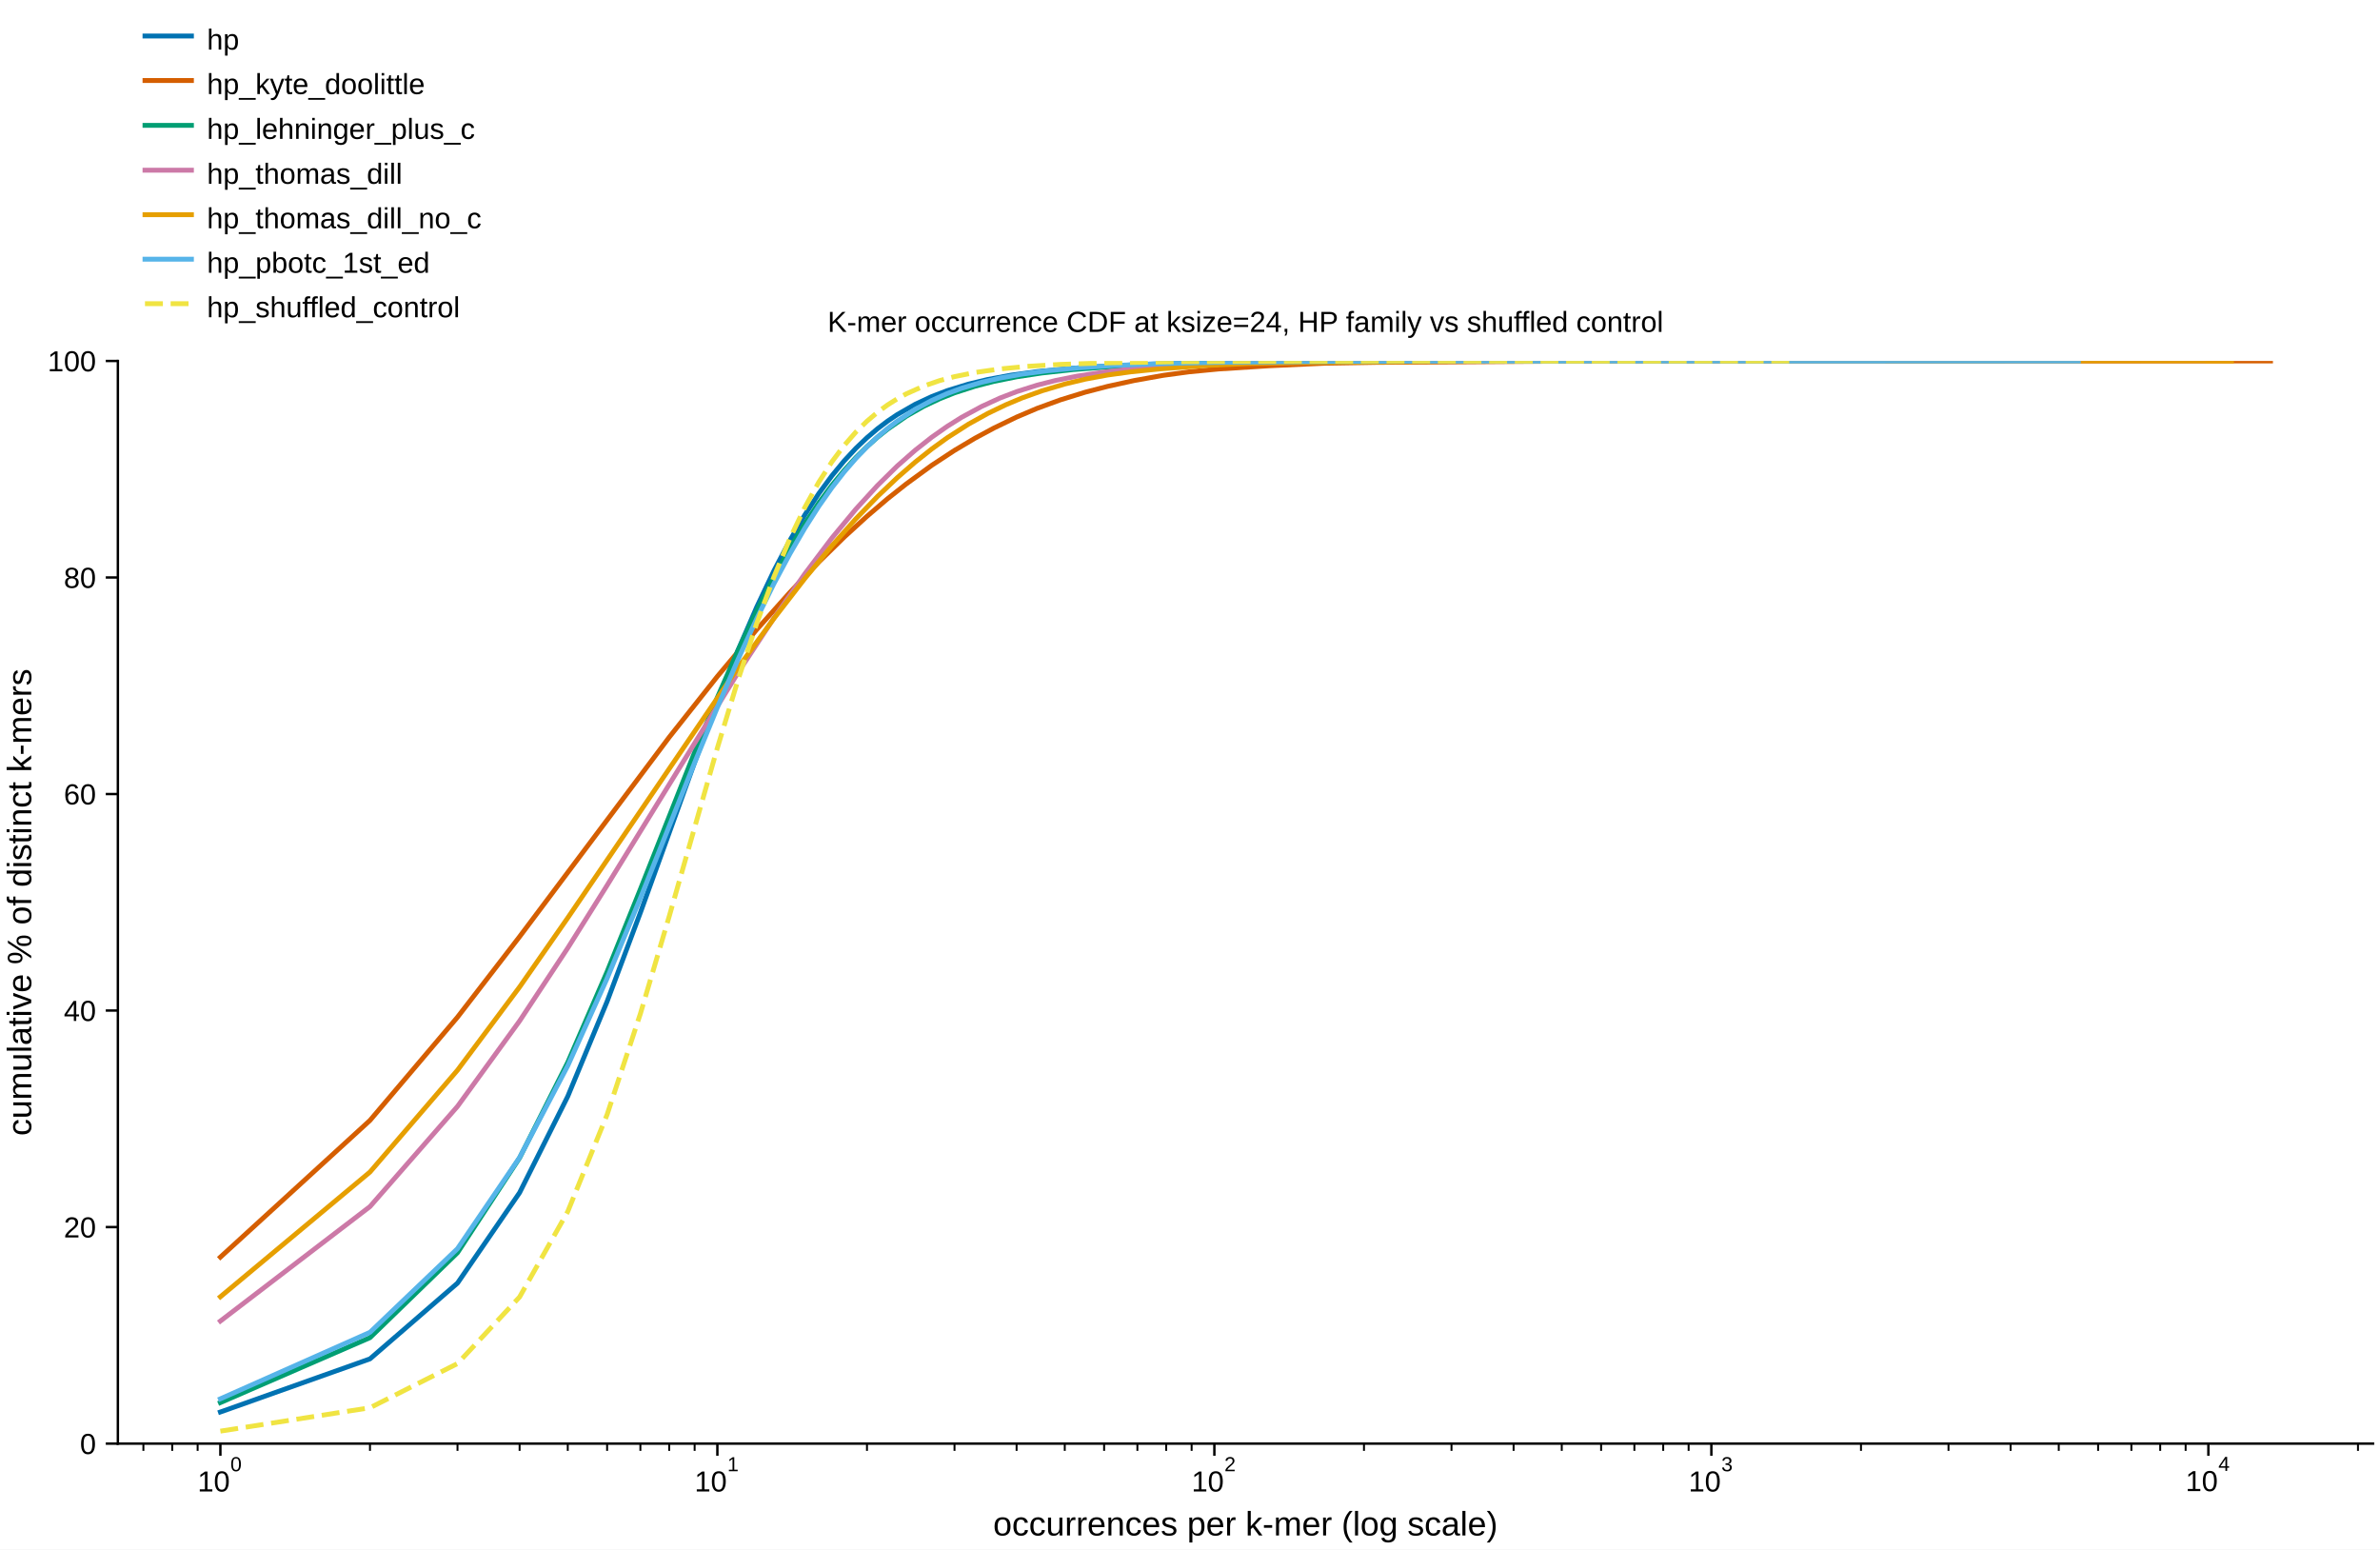
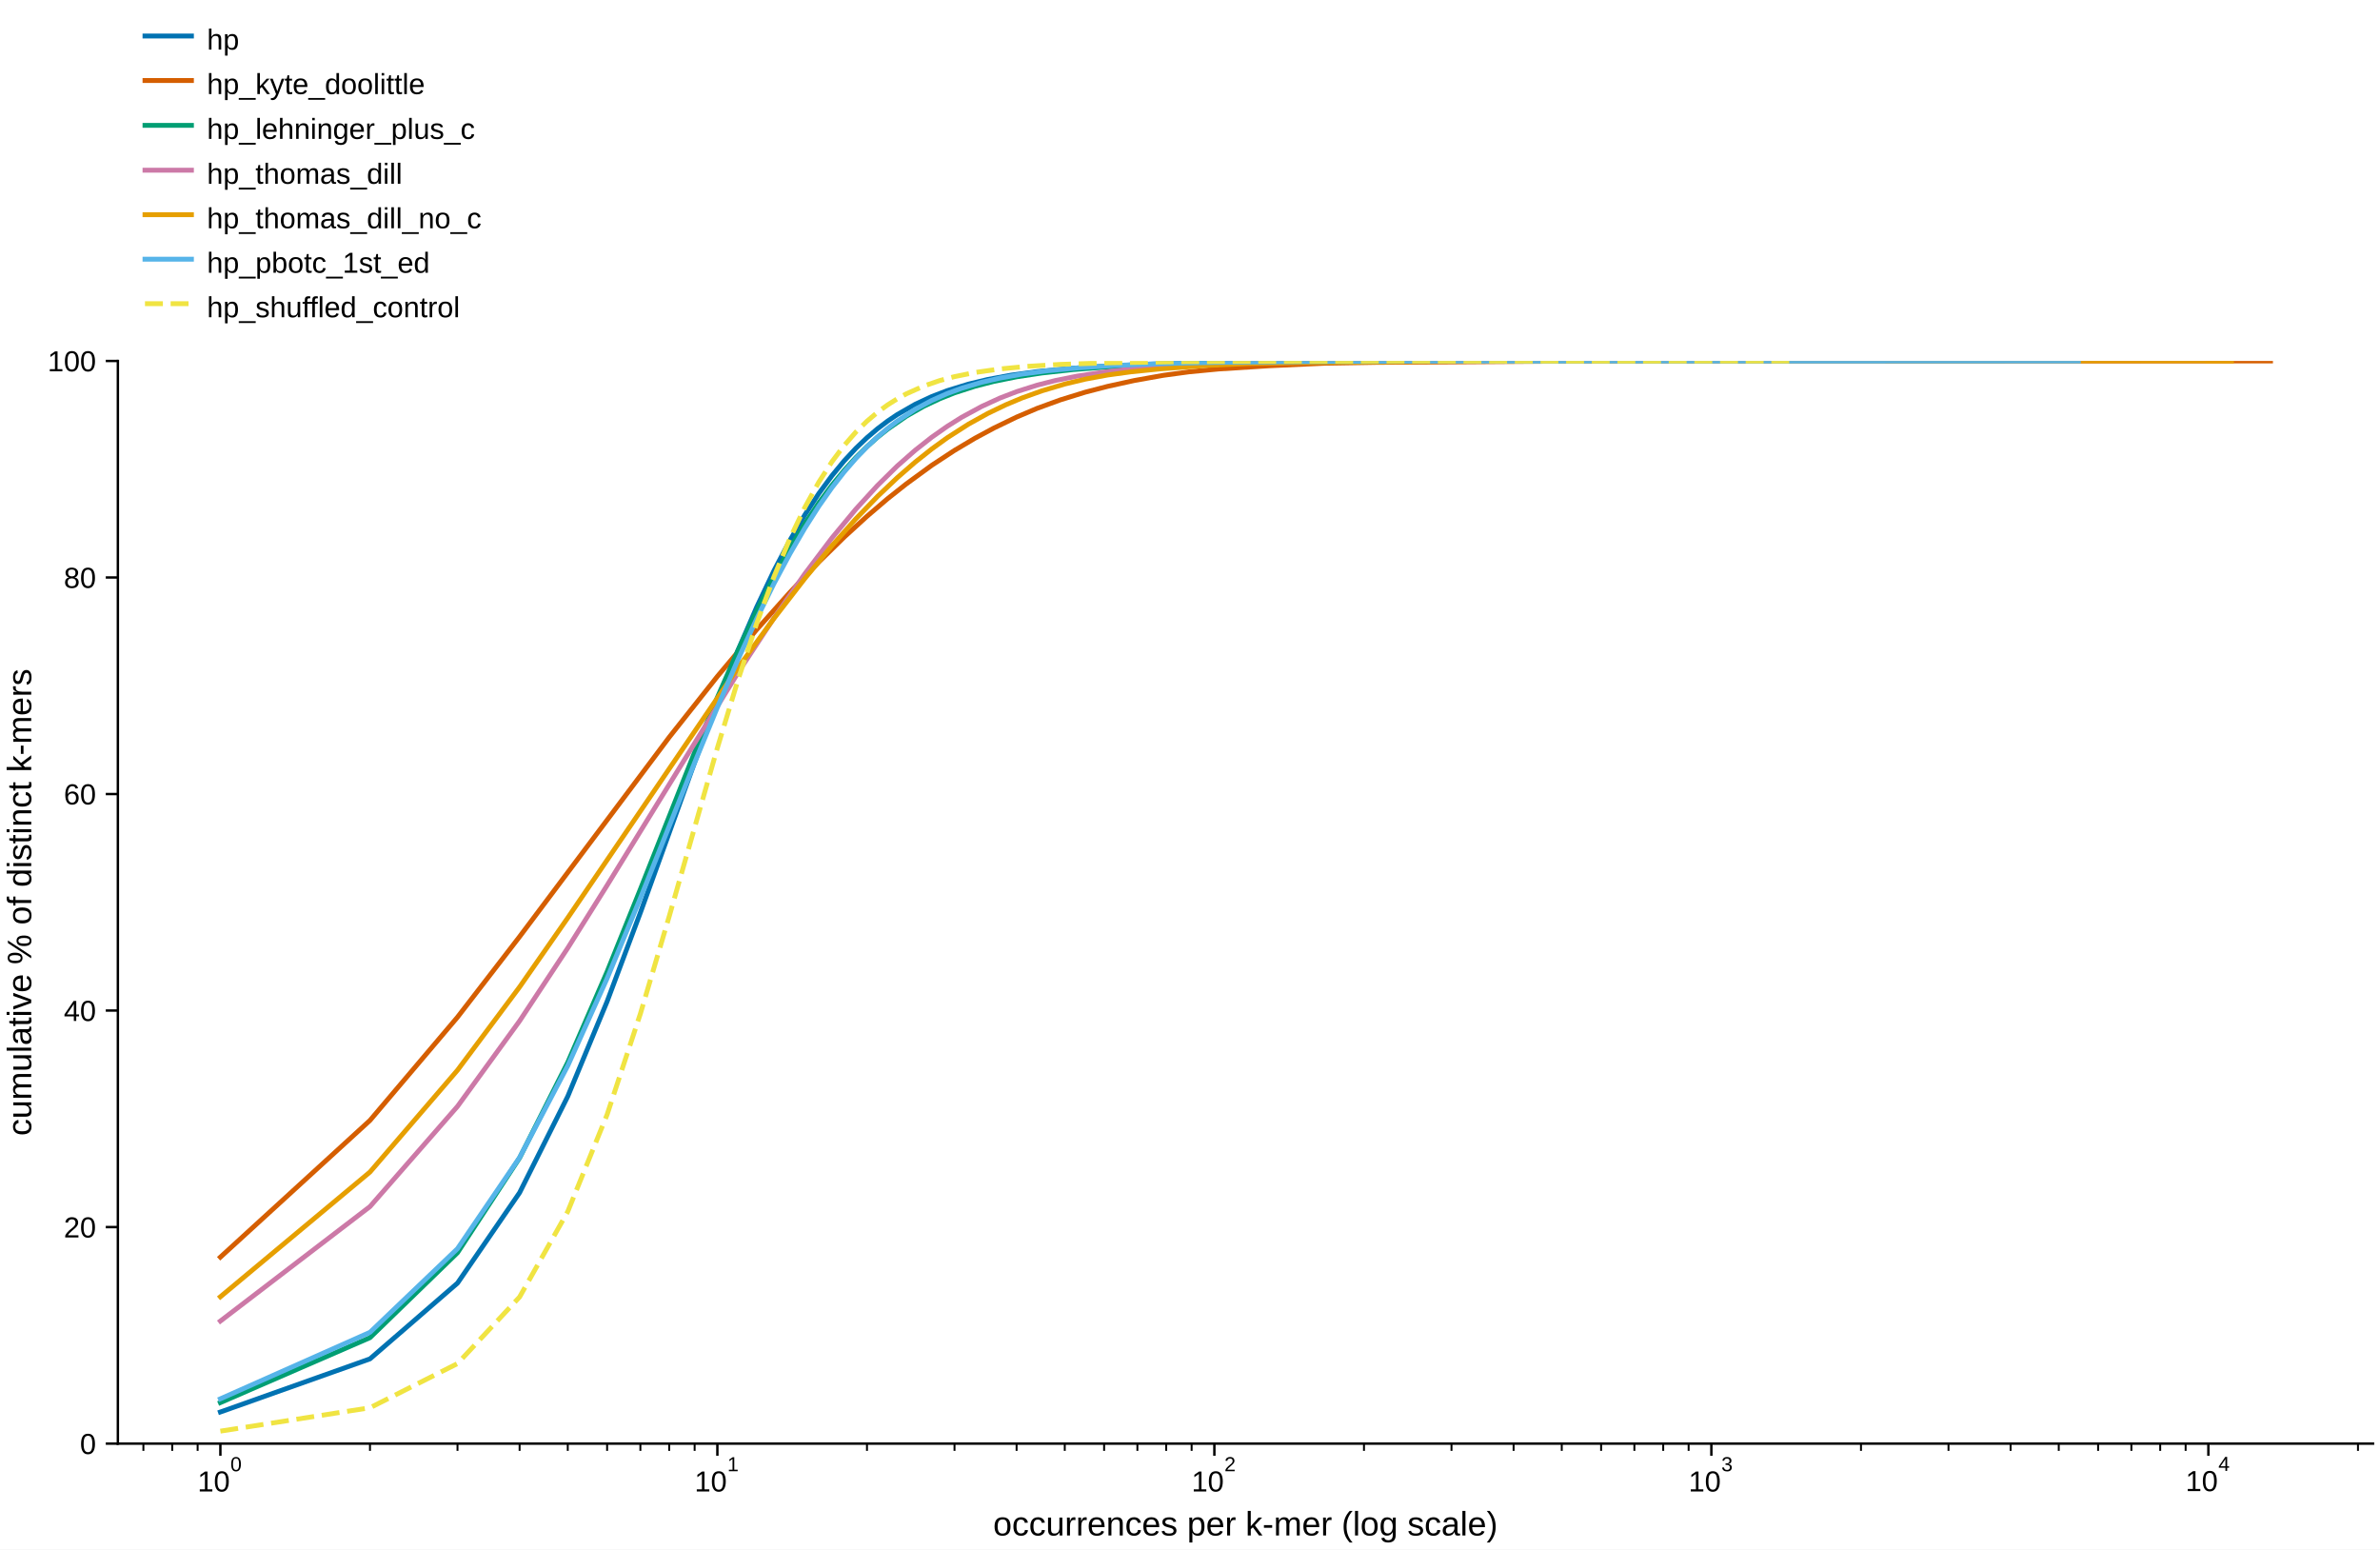
<svg xmlns="http://www.w3.org/2000/svg" xmlns:xlink="http://www.w3.org/1999/xlink" width="491.701pt" height="320.108pt" viewBox="0 0 491.701 320.108" version="1.1">
  <defs>
    <style type="text/css">*{stroke-linejoin: round; stroke-linecap: butt}</style>
  </defs>
  <g id="figure_1">
    <g id="patch_1">
      <path d="M 0 320.108  L 491.701 320.108  L 491.701 0  L 0 0  z " style="fill: #ffffff" />
    </g>
    <g id="axes_1">
      <g id="patch_2">
        <path d="M 24.351 298.219  L 490.261 298.219  L 490.261 74.565  L 24.351 74.565  z " style="fill: #ffffff" />
      </g>
      <g id="matplotlib.axis_1">
        <g id="xtick_1">
          <g id="line2d_1">
            <defs>
-               <path id="m478290d6e9" d="M 0 0  L 0 2.5  " style="stroke: #000000; stroke-width: 0.5" />
+               <path id="m3d2982c1c3" d="M 0 0  L 0 2.5  " style="stroke: #000000; stroke-width: 0.5" />
            </defs>
            <g>
-               <use xlink:href="#m478290d6e9" x="45.529" y="298.219" style="stroke: #000000; stroke-width: 0.5" />
+               <use xlink:href="#m3d2982c1c3" x="45.529" y="298.219" style="stroke: #000000; stroke-width: 0.5" />
            </g>
          </g>
          <g id="text_1">
            <g transform="translate(40.81913 308.9065)">
              <text>
                <tspan x="0" y="-0.8" style="font-size: 6px; font-family: 'Arial'">1</tspan>
                <tspan x="3.337" y="-0.8" style="font-size: 6px; font-family: 'Arial'">0</tspan>
                <tspan x="6.778" y="-4.981" style="font-size: 4.2px; font-family: 'Arial'">0</tspan>
              </text>
            </g>
          </g>
        </g>
        <g id="xtick_2">
          <g id="line2d_2">
            <g>
-               <use xlink:href="#m478290d6e9" x="148.208" y="298.219" style="stroke: #000000; stroke-width: 0.5" />
+               <use xlink:href="#m3d2982c1c3" x="148.208" y="298.219" style="stroke: #000000; stroke-width: 0.5" />
            </g>
          </g>
          <g id="text_2">
            <g transform="translate(143.4976 308.9065)">
              <text>
                <tspan x="0" y="-0.8" style="font-size: 6px; font-family: 'Arial'">1</tspan>
                <tspan x="3.337" y="-0.8" style="font-size: 6px; font-family: 'Arial'">0</tspan>
                <tspan x="6.778" y="-4.981" style="font-size: 4.2px; font-family: 'Arial'">1</tspan>
              </text>
            </g>
          </g>
        </g>
        <g id="xtick_3">
          <g id="line2d_3">
            <g>
-               <use xlink:href="#m478290d6e9" x="250.886" y="298.219" style="stroke: #000000; stroke-width: 0.5" />
+               <use xlink:href="#m3d2982c1c3" x="250.886" y="298.219" style="stroke: #000000; stroke-width: 0.5" />
            </g>
          </g>
          <g id="text_3">
            <g transform="translate(246.176 308.9065)">
              <text>
                <tspan x="0" y="-0.8" style="font-size: 6px; font-family: 'Arial'">1</tspan>
                <tspan x="3.337" y="-0.8" style="font-size: 6px; font-family: 'Arial'">0</tspan>
                <tspan x="6.778" y="-4.981" style="font-size: 4.2px; font-family: 'Arial'">2</tspan>
              </text>
            </g>
          </g>
        </g>
        <g id="xtick_4">
          <g id="line2d_4">
            <g>
-               <use xlink:href="#m478290d6e9" x="353.564" y="298.219" style="stroke: #000000; stroke-width: 0.5" />
+               <use xlink:href="#m3d2982c1c3" x="353.564" y="298.219" style="stroke: #000000; stroke-width: 0.5" />
            </g>
          </g>
          <g id="text_4">
            <g transform="translate(348.8545 308.9065)">
              <text>
                <tspan x="0" y="-0.8" style="font-size: 6px; font-family: 'Arial'">1</tspan>
                <tspan x="3.337" y="-0.8" style="font-size: 6px; font-family: 'Arial'">0</tspan>
                <tspan x="6.778" y="-4.981" style="font-size: 4.2px; font-family: 'Arial'">3</tspan>
              </text>
            </g>
          </g>
        </g>
        <g id="xtick_5">
          <g id="line2d_5">
            <g>
-               <use xlink:href="#m478290d6e9" x="456.243" y="298.219" style="stroke: #000000; stroke-width: 0.5" />
+               <use xlink:href="#m3d2982c1c3" x="456.243" y="298.219" style="stroke: #000000; stroke-width: 0.5" />
            </g>
          </g>
          <g id="text_5">
            <g transform="translate(451.5329 308.8465)">
              <text>
                <tspan x="0" y="-0.811" style="font-size: 6px; font-family: 'Arial'">1</tspan>
                <tspan x="3.337" y="-0.811" style="font-size: 6px; font-family: 'Arial'">0</tspan>
                <tspan x="6.778" y="-4.992" style="font-size: 4.2px; font-family: 'Arial'">4</tspan>
              </text>
            </g>
          </g>
        </g>
        <g id="xtick_6">
          <g id="line2d_6">
            <defs>
-               <path id="mdb453a680e" d="M 0 0  L 0 1.5  " style="stroke: #000000; stroke-width: 0.4" />
+               <path id="m1704b4cd3f" d="M 0 0  L 0 1.5  " style="stroke: #000000; stroke-width: 0.4" />
            </defs>
            <g>
-               <use xlink:href="#mdb453a680e" x="29.624" y="298.219" style="stroke: #000000; stroke-width: 0.4" />
+               <use xlink:href="#m1704b4cd3f" x="29.624" y="298.219" style="stroke: #000000; stroke-width: 0.4" />
            </g>
          </g>
        </g>
        <g id="xtick_7">
          <g id="line2d_7">
            <g>
-               <use xlink:href="#mdb453a680e" x="35.579" y="298.219" style="stroke: #000000; stroke-width: 0.4" />
+               <use xlink:href="#m1704b4cd3f" x="35.579" y="298.219" style="stroke: #000000; stroke-width: 0.4" />
            </g>
          </g>
        </g>
        <g id="xtick_8">
          <g id="line2d_8">
            <g>
-               <use xlink:href="#mdb453a680e" x="40.831" y="298.219" style="stroke: #000000; stroke-width: 0.4" />
+               <use xlink:href="#m1704b4cd3f" x="40.831" y="298.219" style="stroke: #000000; stroke-width: 0.4" />
            </g>
          </g>
        </g>
        <g id="xtick_9">
          <g id="line2d_9">
            <g>
-               <use xlink:href="#mdb453a680e" x="76.438" y="298.219" style="stroke: #000000; stroke-width: 0.4" />
+               <use xlink:href="#m1704b4cd3f" x="76.438" y="298.219" style="stroke: #000000; stroke-width: 0.4" />
            </g>
          </g>
        </g>
        <g id="xtick_10">
          <g id="line2d_10">
            <g>
-               <use xlink:href="#mdb453a680e" x="94.519" y="298.219" style="stroke: #000000; stroke-width: 0.4" />
+               <use xlink:href="#m1704b4cd3f" x="94.519" y="298.219" style="stroke: #000000; stroke-width: 0.4" />
            </g>
          </g>
        </g>
        <g id="xtick_11">
          <g id="line2d_11">
            <g>
-               <use xlink:href="#mdb453a680e" x="107.348" y="298.219" style="stroke: #000000; stroke-width: 0.4" />
+               <use xlink:href="#m1704b4cd3f" x="107.348" y="298.219" style="stroke: #000000; stroke-width: 0.4" />
            </g>
          </g>
        </g>
        <g id="xtick_12">
          <g id="line2d_12">
            <g>
-               <use xlink:href="#mdb453a680e" x="117.298" y="298.219" style="stroke: #000000; stroke-width: 0.4" />
+               <use xlink:href="#m1704b4cd3f" x="117.298" y="298.219" style="stroke: #000000; stroke-width: 0.4" />
            </g>
          </g>
        </g>
        <g id="xtick_13">
          <g id="line2d_13">
            <g>
-               <use xlink:href="#mdb453a680e" x="125.428" y="298.219" style="stroke: #000000; stroke-width: 0.4" />
+               <use xlink:href="#m1704b4cd3f" x="125.428" y="298.219" style="stroke: #000000; stroke-width: 0.4" />
            </g>
          </g>
        </g>
        <g id="xtick_14">
          <g id="line2d_14">
            <g>
-               <use xlink:href="#mdb453a680e" x="132.302" y="298.219" style="stroke: #000000; stroke-width: 0.4" />
+               <use xlink:href="#m1704b4cd3f" x="132.302" y="298.219" style="stroke: #000000; stroke-width: 0.4" />
            </g>
          </g>
        </g>
        <g id="xtick_15">
          <g id="line2d_15">
            <g>
-               <use xlink:href="#mdb453a680e" x="138.257" y="298.219" style="stroke: #000000; stroke-width: 0.4" />
+               <use xlink:href="#m1704b4cd3f" x="138.257" y="298.219" style="stroke: #000000; stroke-width: 0.4" />
            </g>
          </g>
        </g>
        <g id="xtick_16">
          <g id="line2d_16">
            <g>
-               <use xlink:href="#mdb453a680e" x="143.509" y="298.219" style="stroke: #000000; stroke-width: 0.4" />
+               <use xlink:href="#m1704b4cd3f" x="143.509" y="298.219" style="stroke: #000000; stroke-width: 0.4" />
            </g>
          </g>
        </g>
        <g id="xtick_17">
          <g id="line2d_17">
            <g>
-               <use xlink:href="#mdb453a680e" x="179.117" y="298.219" style="stroke: #000000; stroke-width: 0.4" />
+               <use xlink:href="#m1704b4cd3f" x="179.117" y="298.219" style="stroke: #000000; stroke-width: 0.4" />
            </g>
          </g>
        </g>
        <g id="xtick_18">
          <g id="line2d_18">
            <g>
-               <use xlink:href="#mdb453a680e" x="197.198" y="298.219" style="stroke: #000000; stroke-width: 0.4" />
+               <use xlink:href="#m1704b4cd3f" x="197.198" y="298.219" style="stroke: #000000; stroke-width: 0.4" />
            </g>
          </g>
        </g>
        <g id="xtick_19">
          <g id="line2d_19">
            <g>
-               <use xlink:href="#mdb453a680e" x="210.026" y="298.219" style="stroke: #000000; stroke-width: 0.4" />
+               <use xlink:href="#m1704b4cd3f" x="210.026" y="298.219" style="stroke: #000000; stroke-width: 0.4" />
            </g>
          </g>
        </g>
        <g id="xtick_20">
          <g id="line2d_20">
            <g>
-               <use xlink:href="#mdb453a680e" x="219.977" y="298.219" style="stroke: #000000; stroke-width: 0.4" />
+               <use xlink:href="#m1704b4cd3f" x="219.977" y="298.219" style="stroke: #000000; stroke-width: 0.4" />
            </g>
          </g>
        </g>
        <g id="xtick_21">
          <g id="line2d_21">
            <g>
-               <use xlink:href="#mdb453a680e" x="228.107" y="298.219" style="stroke: #000000; stroke-width: 0.4" />
+               <use xlink:href="#m1704b4cd3f" x="228.107" y="298.219" style="stroke: #000000; stroke-width: 0.4" />
            </g>
          </g>
        </g>
        <g id="xtick_22">
          <g id="line2d_22">
            <g>
-               <use xlink:href="#mdb453a680e" x="234.981" y="298.219" style="stroke: #000000; stroke-width: 0.4" />
+               <use xlink:href="#m1704b4cd3f" x="234.981" y="298.219" style="stroke: #000000; stroke-width: 0.4" />
            </g>
          </g>
        </g>
        <g id="xtick_23">
          <g id="line2d_23">
            <g>
-               <use xlink:href="#mdb453a680e" x="240.935" y="298.219" style="stroke: #000000; stroke-width: 0.4" />
+               <use xlink:href="#m1704b4cd3f" x="240.935" y="298.219" style="stroke: #000000; stroke-width: 0.4" />
            </g>
          </g>
        </g>
        <g id="xtick_24">
          <g id="line2d_24">
            <g>
-               <use xlink:href="#mdb453a680e" x="246.188" y="298.219" style="stroke: #000000; stroke-width: 0.4" />
+               <use xlink:href="#m1704b4cd3f" x="246.188" y="298.219" style="stroke: #000000; stroke-width: 0.4" />
            </g>
          </g>
        </g>
        <g id="xtick_25">
          <g id="line2d_25">
            <g>
-               <use xlink:href="#mdb453a680e" x="281.795" y="298.219" style="stroke: #000000; stroke-width: 0.4" />
+               <use xlink:href="#m1704b4cd3f" x="281.795" y="298.219" style="stroke: #000000; stroke-width: 0.4" />
            </g>
          </g>
        </g>
        <g id="xtick_26">
          <g id="line2d_26">
            <g>
-               <use xlink:href="#mdb453a680e" x="299.876" y="298.219" style="stroke: #000000; stroke-width: 0.4" />
+               <use xlink:href="#m1704b4cd3f" x="299.876" y="298.219" style="stroke: #000000; stroke-width: 0.4" />
            </g>
          </g>
        </g>
        <g id="xtick_27">
          <g id="line2d_27">
            <g>
-               <use xlink:href="#mdb453a680e" x="312.705" y="298.219" style="stroke: #000000; stroke-width: 0.4" />
+               <use xlink:href="#m1704b4cd3f" x="312.705" y="298.219" style="stroke: #000000; stroke-width: 0.4" />
            </g>
          </g>
        </g>
        <g id="xtick_28">
          <g id="line2d_28">
            <g>
-               <use xlink:href="#mdb453a680e" x="322.655" y="298.219" style="stroke: #000000; stroke-width: 0.4" />
+               <use xlink:href="#m1704b4cd3f" x="322.655" y="298.219" style="stroke: #000000; stroke-width: 0.4" />
            </g>
          </g>
        </g>
        <g id="xtick_29">
          <g id="line2d_29">
            <g>
-               <use xlink:href="#mdb453a680e" x="330.785" y="298.219" style="stroke: #000000; stroke-width: 0.4" />
+               <use xlink:href="#m1704b4cd3f" x="330.785" y="298.219" style="stroke: #000000; stroke-width: 0.4" />
            </g>
          </g>
        </g>
        <g id="xtick_30">
          <g id="line2d_30">
            <g>
-               <use xlink:href="#mdb453a680e" x="337.659" y="298.219" style="stroke: #000000; stroke-width: 0.4" />
+               <use xlink:href="#m1704b4cd3f" x="337.659" y="298.219" style="stroke: #000000; stroke-width: 0.4" />
            </g>
          </g>
        </g>
        <g id="xtick_31">
          <g id="line2d_31">
            <g>
-               <use xlink:href="#mdb453a680e" x="343.614" y="298.219" style="stroke: #000000; stroke-width: 0.4" />
+               <use xlink:href="#m1704b4cd3f" x="343.614" y="298.219" style="stroke: #000000; stroke-width: 0.4" />
            </g>
          </g>
        </g>
        <g id="xtick_32">
          <g id="line2d_32">
            <g>
-               <use xlink:href="#mdb453a680e" x="348.866" y="298.219" style="stroke: #000000; stroke-width: 0.4" />
+               <use xlink:href="#m1704b4cd3f" x="348.866" y="298.219" style="stroke: #000000; stroke-width: 0.4" />
            </g>
          </g>
        </g>
        <g id="xtick_33">
          <g id="line2d_33">
            <g>
-               <use xlink:href="#mdb453a680e" x="384.474" y="298.219" style="stroke: #000000; stroke-width: 0.4" />
+               <use xlink:href="#m1704b4cd3f" x="384.474" y="298.219" style="stroke: #000000; stroke-width: 0.4" />
            </g>
          </g>
        </g>
        <g id="xtick_34">
          <g id="line2d_34">
            <g>
-               <use xlink:href="#mdb453a680e" x="402.555" y="298.219" style="stroke: #000000; stroke-width: 0.4" />
+               <use xlink:href="#m1704b4cd3f" x="402.555" y="298.219" style="stroke: #000000; stroke-width: 0.4" />
            </g>
          </g>
        </g>
        <g id="xtick_35">
          <g id="line2d_35">
            <g>
-               <use xlink:href="#mdb453a680e" x="415.383" y="298.219" style="stroke: #000000; stroke-width: 0.4" />
+               <use xlink:href="#m1704b4cd3f" x="415.383" y="298.219" style="stroke: #000000; stroke-width: 0.4" />
            </g>
          </g>
        </g>
        <g id="xtick_36">
          <g id="line2d_36">
            <g>
-               <use xlink:href="#mdb453a680e" x="425.334" y="298.219" style="stroke: #000000; stroke-width: 0.4" />
+               <use xlink:href="#m1704b4cd3f" x="425.334" y="298.219" style="stroke: #000000; stroke-width: 0.4" />
            </g>
          </g>
        </g>
        <g id="xtick_37">
          <g id="line2d_37">
            <g>
-               <use xlink:href="#mdb453a680e" x="433.464" y="298.219" style="stroke: #000000; stroke-width: 0.4" />
+               <use xlink:href="#m1704b4cd3f" x="433.464" y="298.219" style="stroke: #000000; stroke-width: 0.4" />
            </g>
          </g>
        </g>
        <g id="xtick_38">
          <g id="line2d_38">
            <g>
-               <use xlink:href="#mdb453a680e" x="440.338" y="298.219" style="stroke: #000000; stroke-width: 0.4" />
+               <use xlink:href="#m1704b4cd3f" x="440.338" y="298.219" style="stroke: #000000; stroke-width: 0.4" />
            </g>
          </g>
        </g>
        <g id="xtick_39">
          <g id="line2d_39">
            <g>
-               <use xlink:href="#mdb453a680e" x="446.292" y="298.219" style="stroke: #000000; stroke-width: 0.4" />
+               <use xlink:href="#m1704b4cd3f" x="446.292" y="298.219" style="stroke: #000000; stroke-width: 0.4" />
            </g>
          </g>
        </g>
        <g id="xtick_40">
          <g id="line2d_40">
            <g>
-               <use xlink:href="#mdb453a680e" x="451.545" y="298.219" style="stroke: #000000; stroke-width: 0.4" />
+               <use xlink:href="#m1704b4cd3f" x="451.545" y="298.219" style="stroke: #000000; stroke-width: 0.4" />
            </g>
          </g>
        </g>
        <g id="xtick_41">
          <g id="line2d_41">
            <g>
-               <use xlink:href="#mdb453a680e" x="487.152" y="298.219" style="stroke: #000000; stroke-width: 0.4" />
+               <use xlink:href="#m1704b4cd3f" x="487.152" y="298.219" style="stroke: #000000; stroke-width: 0.4" />
            </g>
          </g>
        </g>
        <g id="text_6">
          <text style="font-size: 7px; font-family: 'Arial'; text-anchor: middle" x="257.306" y="317.195" transform="rotate(-0 257.3064 317.1948)">occurrences per k-mer (log scale)</text>
        </g>
      </g>
      <g id="matplotlib.axis_2">
        <g id="ytick_1">
          <g id="line2d_42">
            <defs>
-               <path id="m9b6f18ae95" d="M 0 0  L -2.5 0  " style="stroke: #000000; stroke-width: 0.5" />
+               <path id="m26468f42a7" d="M 0 0  L -2.5 0  " style="stroke: #000000; stroke-width: 0.5" />
            </defs>
            <g>
-               <use xlink:href="#m9b6f18ae95" x="24.351" y="298.219" style="stroke: #000000; stroke-width: 0.5" />
+               <use xlink:href="#m26468f42a7" x="24.351" y="298.219" style="stroke: #000000; stroke-width: 0.5" />
            </g>
          </g>
          <g id="text_7">
            <text style="font-size: 6px; font-family: 'Arial'; text-anchor: end" x="19.851" y="300.366" transform="rotate(-0 19.85141 300.3664)">0</text>
          </g>
        </g>
        <g id="ytick_2">
          <g id="line2d_43">
            <g>
-               <use xlink:href="#m9b6f18ae95" x="24.351" y="253.488" style="stroke: #000000; stroke-width: 0.5" />
+               <use xlink:href="#m26468f42a7" x="24.351" y="253.488" style="stroke: #000000; stroke-width: 0.5" />
            </g>
          </g>
          <g id="text_8">
            <text style="font-size: 6px; font-family: 'Arial'; text-anchor: end" x="19.851" y="255.636" transform="rotate(-0 19.85141 255.6355)">20</text>
          </g>
        </g>
        <g id="ytick_3">
          <g id="line2d_44">
            <g>
-               <use xlink:href="#m9b6f18ae95" x="24.351" y="208.757" style="stroke: #000000; stroke-width: 0.5" />
+               <use xlink:href="#m26468f42a7" x="24.351" y="208.757" style="stroke: #000000; stroke-width: 0.5" />
            </g>
          </g>
          <g id="text_9">
            <text style="font-size: 6px; font-family: 'Arial'; text-anchor: end" x="19.851" y="210.905" transform="rotate(-0 19.85141 210.9046)">40</text>
          </g>
        </g>
        <g id="ytick_4">
          <g id="line2d_45">
            <g>
-               <use xlink:href="#m9b6f18ae95" x="24.351" y="164.026" style="stroke: #000000; stroke-width: 0.5" />
+               <use xlink:href="#m26468f42a7" x="24.351" y="164.026" style="stroke: #000000; stroke-width: 0.5" />
            </g>
          </g>
          <g id="text_10">
            <text style="font-size: 6px; font-family: 'Arial'; text-anchor: end" x="19.851" y="166.174" transform="rotate(-0 19.85141 166.1738)">60</text>
          </g>
        </g>
        <g id="ytick_5">
          <g id="line2d_46">
            <g>
-               <use xlink:href="#m9b6f18ae95" x="24.351" y="119.296" style="stroke: #000000; stroke-width: 0.5" />
+               <use xlink:href="#m26468f42a7" x="24.351" y="119.296" style="stroke: #000000; stroke-width: 0.5" />
            </g>
          </g>
          <g id="text_11">
            <text style="font-size: 6px; font-family: 'Arial'; text-anchor: end" x="19.851" y="121.443" transform="rotate(-0 19.85141 121.4429)">80</text>
          </g>
        </g>
        <g id="ytick_6">
          <g id="line2d_47">
            <g>
-               <use xlink:href="#m9b6f18ae95" x="24.351" y="74.565" style="stroke: #000000; stroke-width: 0.5" />
+               <use xlink:href="#m26468f42a7" x="24.351" y="74.565" style="stroke: #000000; stroke-width: 0.5" />
            </g>
          </g>
          <g id="text_12">
            <text style="font-size: 6px; font-family: 'Arial'; text-anchor: end" x="19.851" y="76.712" transform="rotate(-0 19.85141 76.71201)">100</text>
          </g>
        </g>
        <g id="text_13">
          <text style="font-size: 7px; font-family: 'Arial'; text-anchor: middle" x="6.45" y="186.392" transform="rotate(-90 6.450469 186.3919)">cumulative % of distinct k-mers</text>
        </g>
      </g>
      <g id="line2d_48">
-         <path d="M 45.529 291.688  L 76.438 280.711  L 94.519 265.062  L 107.348 246.375  L 117.298 226.486  L 125.428 206.878  L 132.302 188.524  L 143.509 157.483  L 148.208 144.986  L 152.458 134.366  L 156.338 125.403  L 159.907 117.881  L 163.212 111.598  L 166.288 106.348  L 169.166 101.95  L 171.87 98.273  L 174.419 95.186  L 176.83 92.596  L 179.117 90.415  L 181.293 88.566  L 183.367 86.996  L 185.349 85.657  L 189.067 83.523  L 192.499 81.922  L 195.686 80.699  L 200.076 79.349  L 204.072 78.387  L 208.897 77.497  L 214.276 76.763  L 220.86 76.129  L 228.107 75.647  L 237.459 75.231  L 249.985 74.913  L 268.967 74.704  L 302.474 74.591  L 401.926 74.565  L 401.926 74.565  " clip-path="url(#pefe3361225)" style="fill: none; stroke: #0072b2; stroke-linecap: square" />
+         <path d="M 45.529 291.688  L 76.438 280.711  L 94.519 265.062  L 107.348 246.375  L 117.298 226.486  L 125.428 206.878  L 132.302 188.524  L 143.509 157.483  L 148.208 144.986  L 152.458 134.366  L 156.338 125.403  L 159.907 117.881  L 163.212 111.598  L 166.288 106.348  L 169.166 101.95  L 171.87 98.273  L 174.419 95.186  L 176.83 92.596  L 179.117 90.415  L 181.293 88.566  L 183.367 86.996  L 185.349 85.657  L 189.067 83.523  L 192.499 81.922  L 195.686 80.699  L 200.076 79.349  L 204.072 78.387  L 208.897 77.497  L 214.276 76.763  L 220.86 76.129  L 228.107 75.647  L 237.459 75.231  L 249.985 74.913  L 268.967 74.704  L 302.474 74.591  L 401.926 74.565  L 401.926 74.565  " clip-path="url(#p30a4944e97)" style="fill: none; stroke: #0072b2; stroke-linecap: square" />
      </g>
      <g id="line2d_49">
-         <path d="M 45.529 259.697  L 76.438 231.447  L 94.519 210.12  L 107.348 193.488  L 138.257 152.297  L 148.208 139.73  L 156.338 130.053  L 163.212 122.352  L 169.166 116.094  L 174.419 110.944  L 179.117 106.658  L 183.367 103.029  L 187.247 99.958  L 192.499 96.123  L 197.198 93.04  L 201.448 90.515  L 205.328 88.43  L 210.026 86.158  L 214.276 84.355  L 219.076 82.605  L 224.227 81.012  L 228.844 79.813  L 234.339 78.606  L 240.375 77.53  L 245.689 76.808  L 251.769 76.226  L 262.241 75.56  L 273.754 75.036  L 284.183 74.861  L 322.387 74.608  L 469.084 74.565  L 469.084 74.565  " clip-path="url(#pefe3361225)" style="fill: none; stroke: #d55e00; stroke-linecap: square" />
+         <path d="M 45.529 259.697  L 76.438 231.447  L 94.519 210.12  L 107.348 193.488  L 138.257 152.297  L 148.208 139.73  L 156.338 130.053  L 163.212 122.352  L 169.166 116.094  L 174.419 110.944  L 179.117 106.658  L 183.367 103.029  L 187.247 99.958  L 192.499 96.123  L 197.198 93.04  L 201.448 90.515  L 205.328 88.43  L 210.026 86.158  L 214.276 84.355  L 219.076 82.605  L 224.227 81.012  L 228.844 79.813  L 234.339 78.606  L 240.375 77.53  L 245.689 76.808  L 251.769 76.226  L 262.241 75.56  L 273.754 75.036  L 284.183 74.861  L 322.387 74.608  L 469.084 74.565  L 469.084 74.565  " clip-path="url(#p30a4944e97)" style="fill: none; stroke: #d55e00; stroke-linecap: square" />
      </g>
      <g id="line2d_50">
-         <path d="M 45.529 289.744  L 76.438 276.33  L 94.519 258.78  L 107.348 239.189  L 117.298 219.456  L 125.428 200.726  L 132.302 183.689  L 143.509 155.399  L 148.208 144.072  L 152.458 134.367  L 156.338 126.13  L 159.907 119.128  L 163.212 113.19  L 166.288 108.155  L 169.166 103.887  L 171.87 100.244  L 174.419 97.156  L 176.83 94.514  L 179.117 92.252  L 181.293 90.32  L 183.367 88.664  L 187.247 85.973  L 190.816 83.94  L 194.121 82.381  L 197.198 81.154  L 201.448 79.782  L 205.328 78.789  L 210.026 77.842  L 215.278 77.048  L 221.726 76.344  L 228.844 75.805  L 238.058 75.342  L 248.599 75.021  L 264.598 74.774  L 289.365 74.63  L 333.314 74.571  L 413.69 74.565  L 413.69 74.565  " clip-path="url(#pefe3361225)" style="fill: none; stroke: #009e73; stroke-linecap: square" />
+         <path d="M 45.529 289.744  L 76.438 276.33  L 94.519 258.78  L 107.348 239.189  L 117.298 219.456  L 125.428 200.726  L 132.302 183.689  L 143.509 155.399  L 148.208 144.072  L 152.458 134.367  L 156.338 126.13  L 159.907 119.128  L 163.212 113.19  L 166.288 108.155  L 169.166 103.887  L 171.87 100.244  L 174.419 97.156  L 176.83 94.514  L 179.117 92.252  L 181.293 90.32  L 183.367 88.664  L 187.247 85.973  L 190.816 83.94  L 194.121 82.381  L 197.198 81.154  L 201.448 79.782  L 205.328 78.789  L 210.026 77.842  L 215.278 77.048  L 221.726 76.344  L 228.844 75.805  L 238.058 75.342  L 248.599 75.021  L 264.598 74.774  L 289.365 74.63  L 333.314 74.571  L 413.69 74.565  L 413.69 74.565  " clip-path="url(#p30a4944e97)" style="fill: none; stroke: #009e73; stroke-linecap: square" />
      </g>
      <g id="line2d_51">
-         <path d="M 45.529 272.901  L 76.438 249.249  L 94.519 228.552  L 107.348 210.906  L 117.298 195.839  L 125.428 182.888  L 152.458 138.996  L 159.907 127.641  L 166.288 118.516  L 171.87 111.138  L 176.83 105.164  L 181.293 100.284  L 185.349 96.286  L 189.067 93.017  L 192.499 90.317  L 195.686 88.079  L 198.66 86.213  L 202.779 83.978  L 206.55 82.243  L 210.026 80.908  L 214.276 79.561  L 218.156 78.575  L 222.575 77.693  L 228.107 76.853  L 234.339 76.151  L 240.935 75.62  L 249.066 75.223  L 260.478 74.961  L 283.329 74.672  L 313.697 74.6  L 367.895 74.569  L 455.086 74.565  L 455.086 74.565  " clip-path="url(#pefe3361225)" style="fill: none; stroke: #cc79a7; stroke-linecap: square" />
+         <path d="M 45.529 272.901  L 76.438 249.249  L 94.519 228.552  L 107.348 210.906  L 117.298 195.839  L 125.428 182.888  L 152.458 138.996  L 159.907 127.641  L 166.288 118.516  L 171.87 111.138  L 176.83 105.164  L 181.293 100.284  L 185.349 96.286  L 189.067 93.017  L 192.499 90.317  L 195.686 88.079  L 198.66 86.213  L 202.779 83.978  L 206.55 82.243  L 210.026 80.908  L 214.276 79.561  L 218.156 78.575  L 222.575 77.693  L 228.107 76.853  L 234.339 76.151  L 240.935 75.62  L 249.066 75.223  L 260.478 74.961  L 283.329 74.672  L 313.697 74.6  L 367.895 74.569  L 455.086 74.565  L 455.086 74.565  " clip-path="url(#p30a4944e97)" style="fill: none; stroke: #cc79a7; stroke-linecap: square" />
      </g>
      <g id="line2d_52">
-         <path d="M 45.529 267.885  L 76.438 242.113  L 94.519 221.074  L 107.348 203.887  L 117.298 189.606  L 152.458 137.951  L 159.907 127.739  L 166.288 119.49  L 171.87 112.736  L 176.83 107.165  L 181.293 102.549  L 185.349 98.701  L 189.067 95.468  L 192.499 92.746  L 195.686 90.439  L 200.076 87.627  L 204.072 85.41  L 207.739 83.646  L 211.127 82.22  L 215.278 80.731  L 219.977 79.337  L 224.227 78.321  L 228.844 77.469  L 233.688 76.807  L 239.806 76.191  L 249.528 75.479  L 257.887 75.107  L 267.762 74.918  L 300.905 74.628  L 372.992 74.569  L 461.017 74.565  L 461.017 74.565  " clip-path="url(#pefe3361225)" style="fill: none; stroke: #e69f00; stroke-linecap: square" />
+         <path d="M 45.529 267.885  L 76.438 242.113  L 94.519 221.074  L 107.348 203.887  L 117.298 189.606  L 152.458 137.951  L 159.907 127.739  L 166.288 119.49  L 171.87 112.736  L 176.83 107.165  L 181.293 102.549  L 185.349 98.701  L 189.067 95.468  L 192.499 92.746  L 195.686 90.439  L 200.076 87.627  L 204.072 85.41  L 207.739 83.646  L 211.127 82.22  L 215.278 80.731  L 219.977 79.337  L 224.227 78.321  L 228.844 77.469  L 233.688 76.807  L 239.806 76.191  L 249.528 75.479  L 257.887 75.107  L 267.762 74.918  L 300.905 74.628  L 372.992 74.569  L 461.017 74.565  L 461.017 74.565  " clip-path="url(#p30a4944e97)" style="fill: none; stroke: #e69f00; stroke-linecap: square" />
      </g>
      <g id="line2d_53">
-         <path d="M 45.529 288.966  L 76.438 275.226  L 94.519 257.945  L 107.348 239.11  L 117.298 220.157  L 125.428 202.108  L 132.302 185.532  L 143.509 157.552  L 148.208 146.134  L 152.458 136.267  L 156.338 127.802  L 159.907 120.537  L 163.212 114.36  L 166.288 109.085  L 169.166 104.572  L 171.87 100.732  L 174.419 97.472  L 176.83 94.685  L 179.117 92.302  L 181.293 90.259  L 183.367 88.507  L 185.349 86.998  L 189.067 84.563  L 192.499 82.721  L 195.686 81.301  L 198.66 80.208  L 202.779 78.979  L 206.55 78.108  L 211.127 77.287  L 216.259 76.604  L 222.575 75.999  L 230.283 75.496  L 239.806 75.114  L 250.886 74.869  L 268.669 74.698  L 300.613 74.59  L 429.389 74.565  L 429.389 74.565  " clip-path="url(#pefe3361225)" style="fill: none; stroke: #56b4e9; stroke-linecap: square" />
+         <path d="M 45.529 288.966  L 76.438 275.226  L 94.519 257.945  L 107.348 239.11  L 117.298 220.157  L 125.428 202.108  L 132.302 185.532  L 143.509 157.552  L 148.208 146.134  L 152.458 136.267  L 156.338 127.802  L 159.907 120.537  L 163.212 114.36  L 166.288 109.085  L 169.166 104.572  L 171.87 100.732  L 174.419 97.472  L 176.83 94.685  L 179.117 92.302  L 181.293 90.259  L 183.367 88.507  L 185.349 86.998  L 189.067 84.563  L 192.499 82.721  L 195.686 81.301  L 198.66 80.208  L 202.779 78.979  L 206.55 78.108  L 211.127 77.287  L 216.259 76.604  L 222.575 75.999  L 230.283 75.496  L 239.806 75.114  L 250.886 74.869  L 268.669 74.698  L 300.613 74.59  L 429.389 74.565  L 429.389 74.565  " clip-path="url(#p30a4944e97)" style="fill: none; stroke: #56b4e9; stroke-linecap: square" />
      </g>
      <g id="line2d_54">
-         <path d="M 45.529 295.642  L 76.438 290.811  L 94.519 281.682  L 107.348 267.925  L 117.298 250.277  L 125.428 230.245  L 132.302 209.414  L 138.257 189.3  L 148.208 154.501  L 152.458 140.507  L 156.338 128.765  L 159.907 119.116  L 163.212 111.205  L 166.288 104.792  L 169.166 99.591  L 171.87 95.389  L 174.419 91.998  L 176.83 89.241  L 179.117 87.005  L 181.293 85.164  L 183.367 83.651  L 185.349 82.394  L 187.247 81.354  L 190.816 79.758  L 194.121 78.623  L 197.198 77.802  L 201.448 76.945  L 206.55 76.222  L 212.202 75.683  L 219.076 75.275  L 228.844 74.953  L 244.16 74.72  L 268.967 74.604  L 361.359 74.565  L 370.866 74.565  L 370.866 74.565  " clip-path="url(#pefe3361225)" style="fill: none; stroke-dasharray: 3.7,1.6; stroke-dashoffset: 0; stroke: #f0e442" />
+         <path d="M 45.529 295.642  L 76.438 290.811  L 94.519 281.682  L 107.348 267.925  L 117.298 250.277  L 125.428 230.245  L 132.302 209.414  L 138.257 189.3  L 148.208 154.501  L 152.458 140.507  L 156.338 128.765  L 159.907 119.116  L 163.212 111.205  L 166.288 104.792  L 169.166 99.591  L 171.87 95.389  L 174.419 91.998  L 176.83 89.241  L 179.117 87.005  L 181.293 85.164  L 183.367 83.651  L 185.349 82.394  L 187.247 81.354  L 190.816 79.758  L 194.121 78.623  L 197.198 77.802  L 201.448 76.945  L 206.55 76.222  L 212.202 75.683  L 219.076 75.275  L 228.844 74.953  L 244.16 74.72  L 268.967 74.604  L 361.359 74.565  L 370.866 74.565  L 370.866 74.565  " clip-path="url(#p30a4944e97)" style="fill: none; stroke-dasharray: 3.7,1.6; stroke-dashoffset: 0; stroke: #f0e442" />
      </g>
      <g id="patch_3">
        <path d="M 24.351 298.219  L 24.351 74.565  " style="fill: none; stroke: #000000; stroke-width: 0.5; stroke-linejoin: miter; stroke-linecap: square" />
      </g>
      <g id="patch_4">
        <path d="M 24.351 298.219  L 490.261 298.219  " style="fill: none; stroke: #000000; stroke-width: 0.5; stroke-linejoin: miter; stroke-linecap: square" />
-       </g>
-       <g id="text_14">
-         <text style="font-size: 6px; font-family: 'Arial'; text-anchor: middle" x="257.306" y="68.565" transform="rotate(-0 257.3064 68.56467)">K-mer occurrence CDF at ksize=24, HP family vs shuffled control</text>
      </g>
      <g id="legend_1">
        <g id="line2d_55">
          <path d="M 29.951 7.44  L 34.751 7.44  L 39.551 7.44  " style="fill: none; stroke: #0072b2; stroke-linecap: square" />
        </g>
-         <g id="text_15">
+         <g id="text_14">
          <text style="font-size: 6px; font-family: 'Arial'; text-anchor: start" x="42.751" y="10.24" transform="rotate(-0 42.75141 10.24)">hp</text>
        </g>
        <g id="line2d_56">
          <path d="M 29.951 16.633  L 34.751 16.633  L 39.551 16.633  " style="fill: none; stroke: #d55e00; stroke-linecap: square" />
        </g>
-         <g id="text_16">
+         <g id="text_15">
          <text style="font-size: 6px; font-family: 'Arial'; text-anchor: start" x="42.751" y="19.433" transform="rotate(-0 42.75141 19.4325)">hp_kyte_doolittle</text>
        </g>
        <g id="line2d_57">
          <path d="M 29.951 25.895  L 34.751 25.895  L 39.551 25.895  " style="fill: none; stroke: #009e73; stroke-linecap: square" />
        </g>
-         <g id="text_17">
+         <g id="text_16">
          <text style="font-size: 6px; font-family: 'Arial'; text-anchor: start" x="42.751" y="28.695" transform="rotate(-0 42.75141 28.69531)">hp_lehninger_plus_c</text>
        </g>
        <g id="line2d_58">
          <path d="M 29.951 35.158  L 34.751 35.158  L 39.551 35.158  " style="fill: none; stroke: #cc79a7; stroke-linecap: square" />
        </g>
-         <g id="text_18">
+         <g id="text_17">
          <text style="font-size: 6px; font-family: 'Arial'; text-anchor: start" x="42.751" y="37.958" transform="rotate(-0 42.75141 37.95813)">hp_thomas_dill</text>
        </g>
        <g id="line2d_59">
          <path d="M 29.951 44.351  L 34.751 44.351  L 39.551 44.351  " style="fill: none; stroke: #e69f00; stroke-linecap: square" />
        </g>
-         <g id="text_19">
+         <g id="text_18">
          <text style="font-size: 6px; font-family: 'Arial'; text-anchor: start" x="42.751" y="47.151" transform="rotate(-0 42.75141 47.15062)">hp_thomas_dill_no_c</text>
        </g>
        <g id="line2d_60">
          <path d="M 29.951 53.543  L 34.751 53.543  L 39.551 53.543  " style="fill: none; stroke: #56b4e9; stroke-linecap: square" />
        </g>
-         <g id="text_20">
+         <g id="text_19">
          <text style="font-size: 6px; font-family: 'Arial'; text-anchor: start" x="42.751" y="56.343" transform="rotate(-0 42.75141 56.34313)">hp_pbotc_1st_ed</text>
        </g>
        <g id="line2d_61">
          <path d="M 29.951 62.736  L 34.751 62.736  L 39.551 62.736  " style="fill: none; stroke-dasharray: 3.7,1.6; stroke-dashoffset: 0; stroke: #f0e442" />
        </g>
-         <g id="text_21">
+         <g id="text_20">
          <text style="font-size: 6px; font-family: 'Arial'; text-anchor: start" x="42.751" y="65.536" transform="rotate(-0 42.75141 65.53562)">hp_shuffled_control</text>
        </g>
      </g>
    </g>
  </g>
  <defs>
-     <clipPath id="pefe3361225">
+     <clipPath id="p30a4944e97">
      <rect x="24.351" y="74.565" width="465.91" height="223.654" />
    </clipPath>
  </defs>
</svg>
